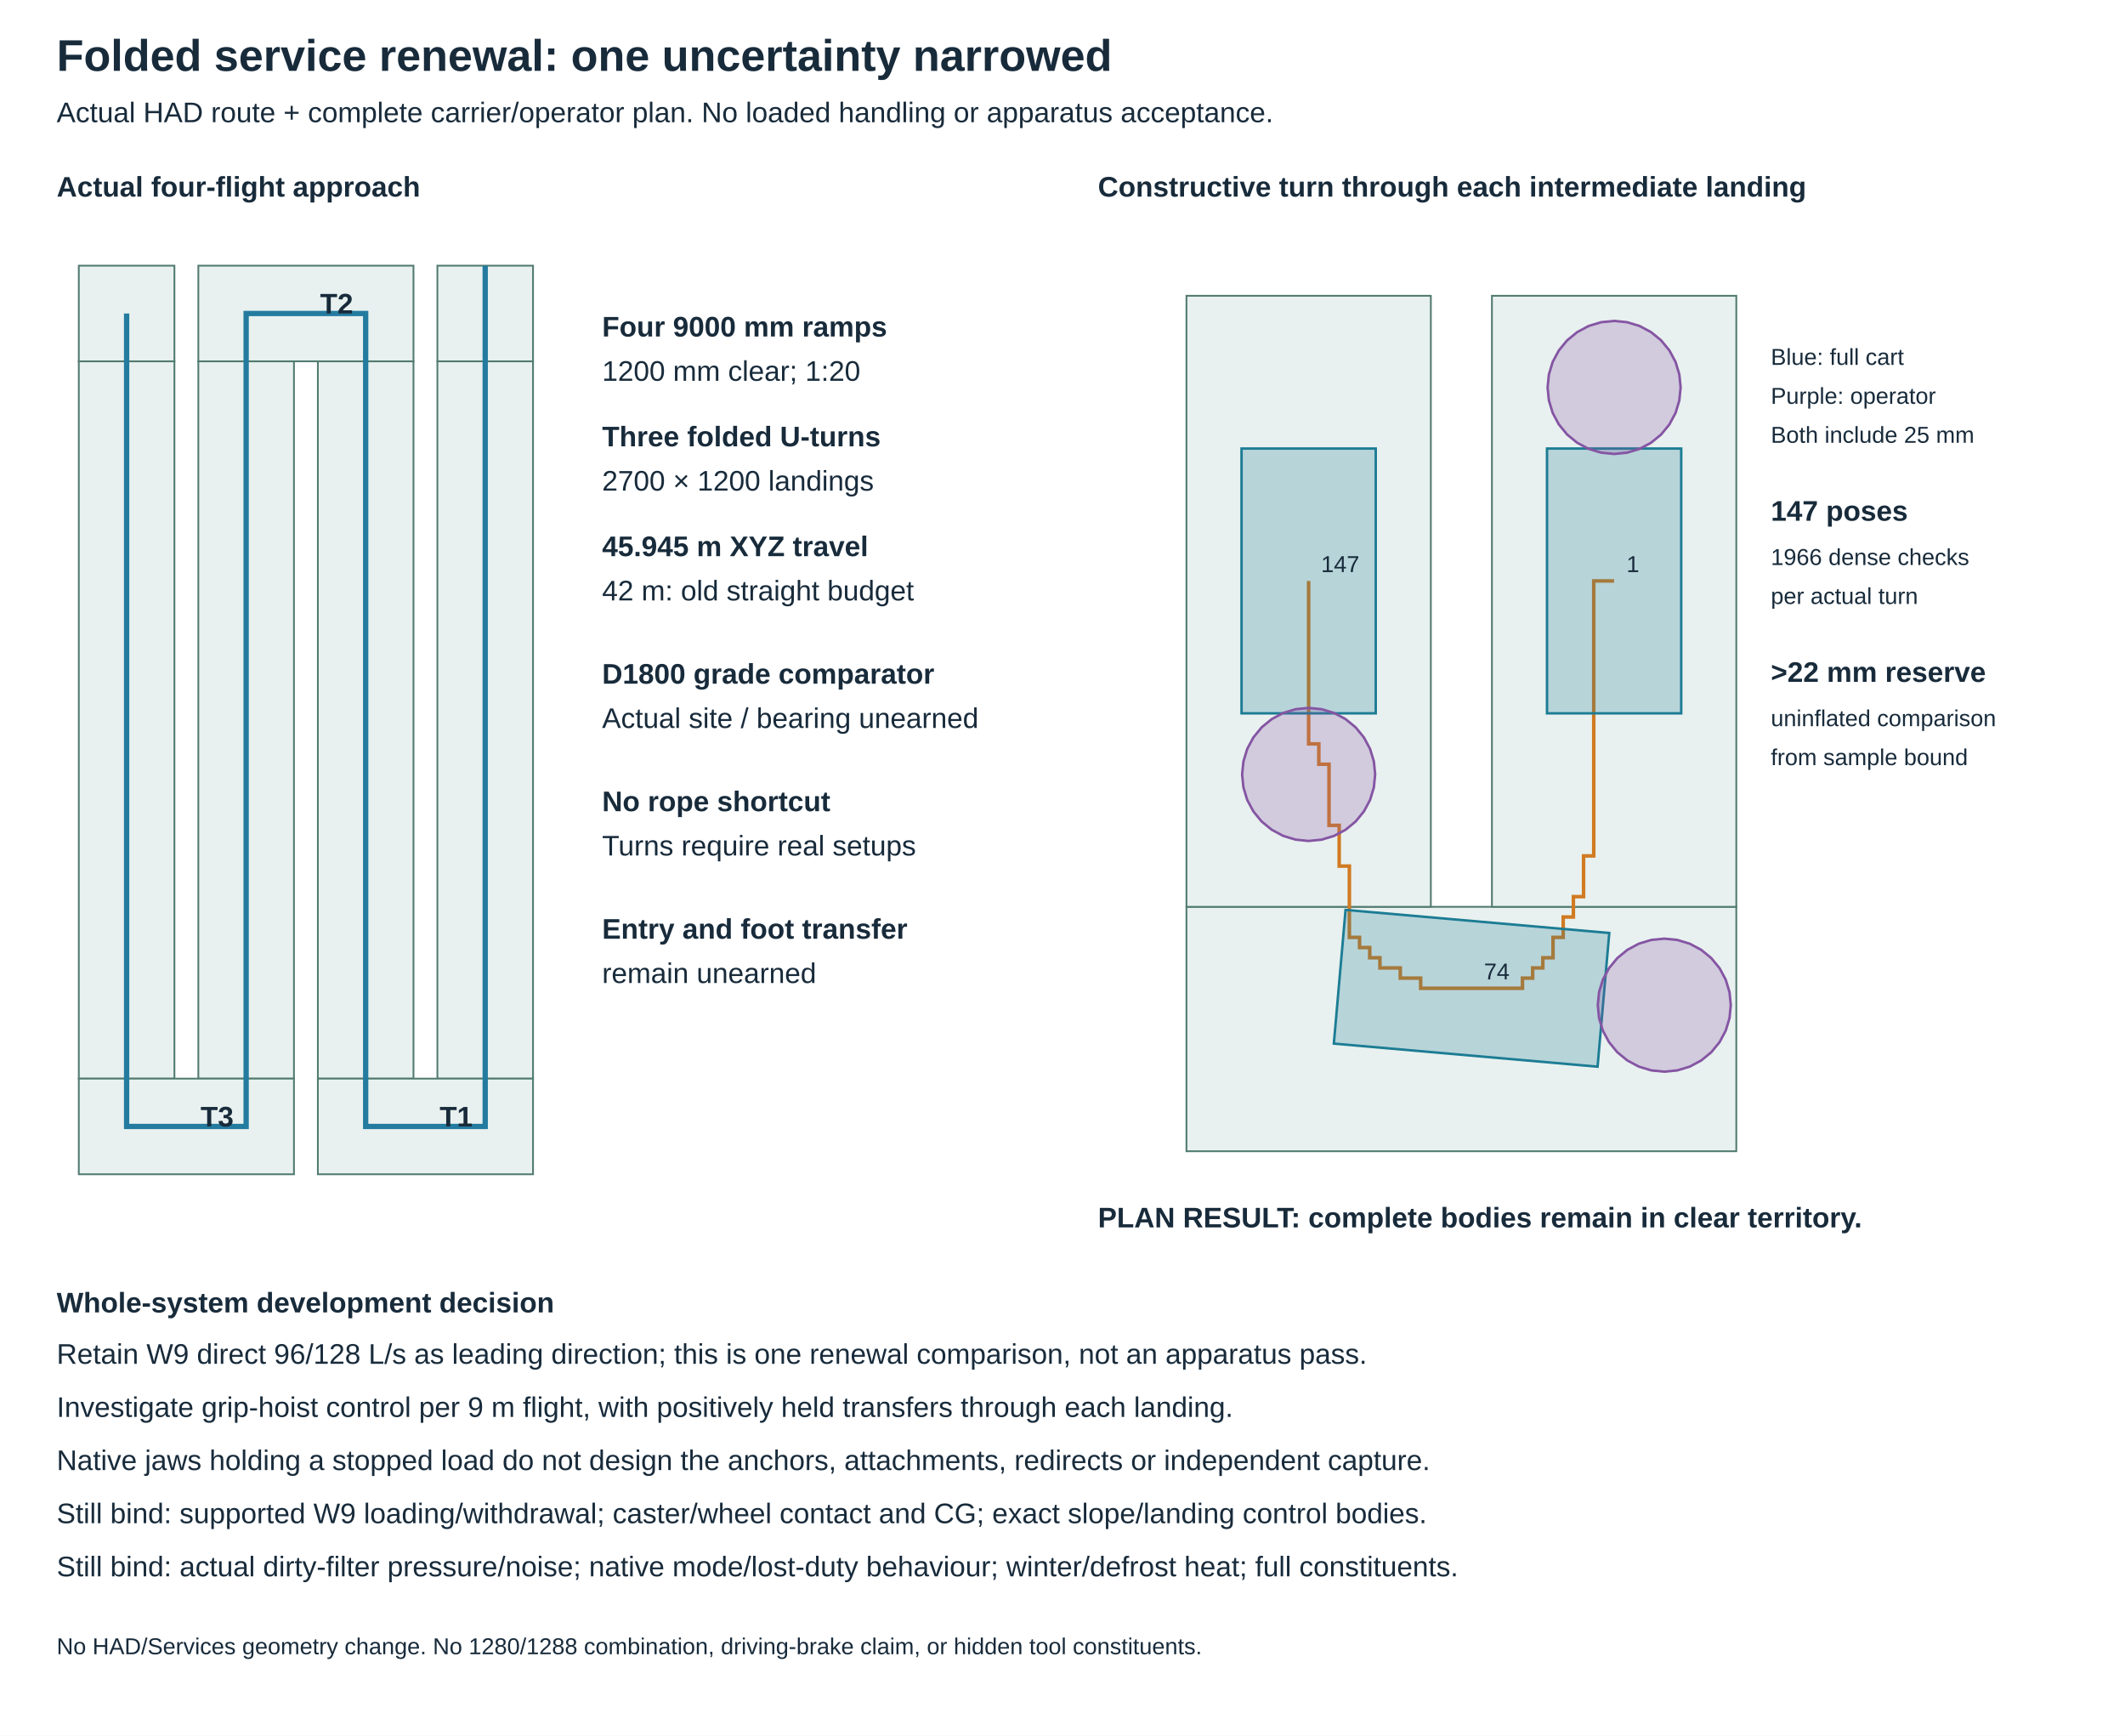
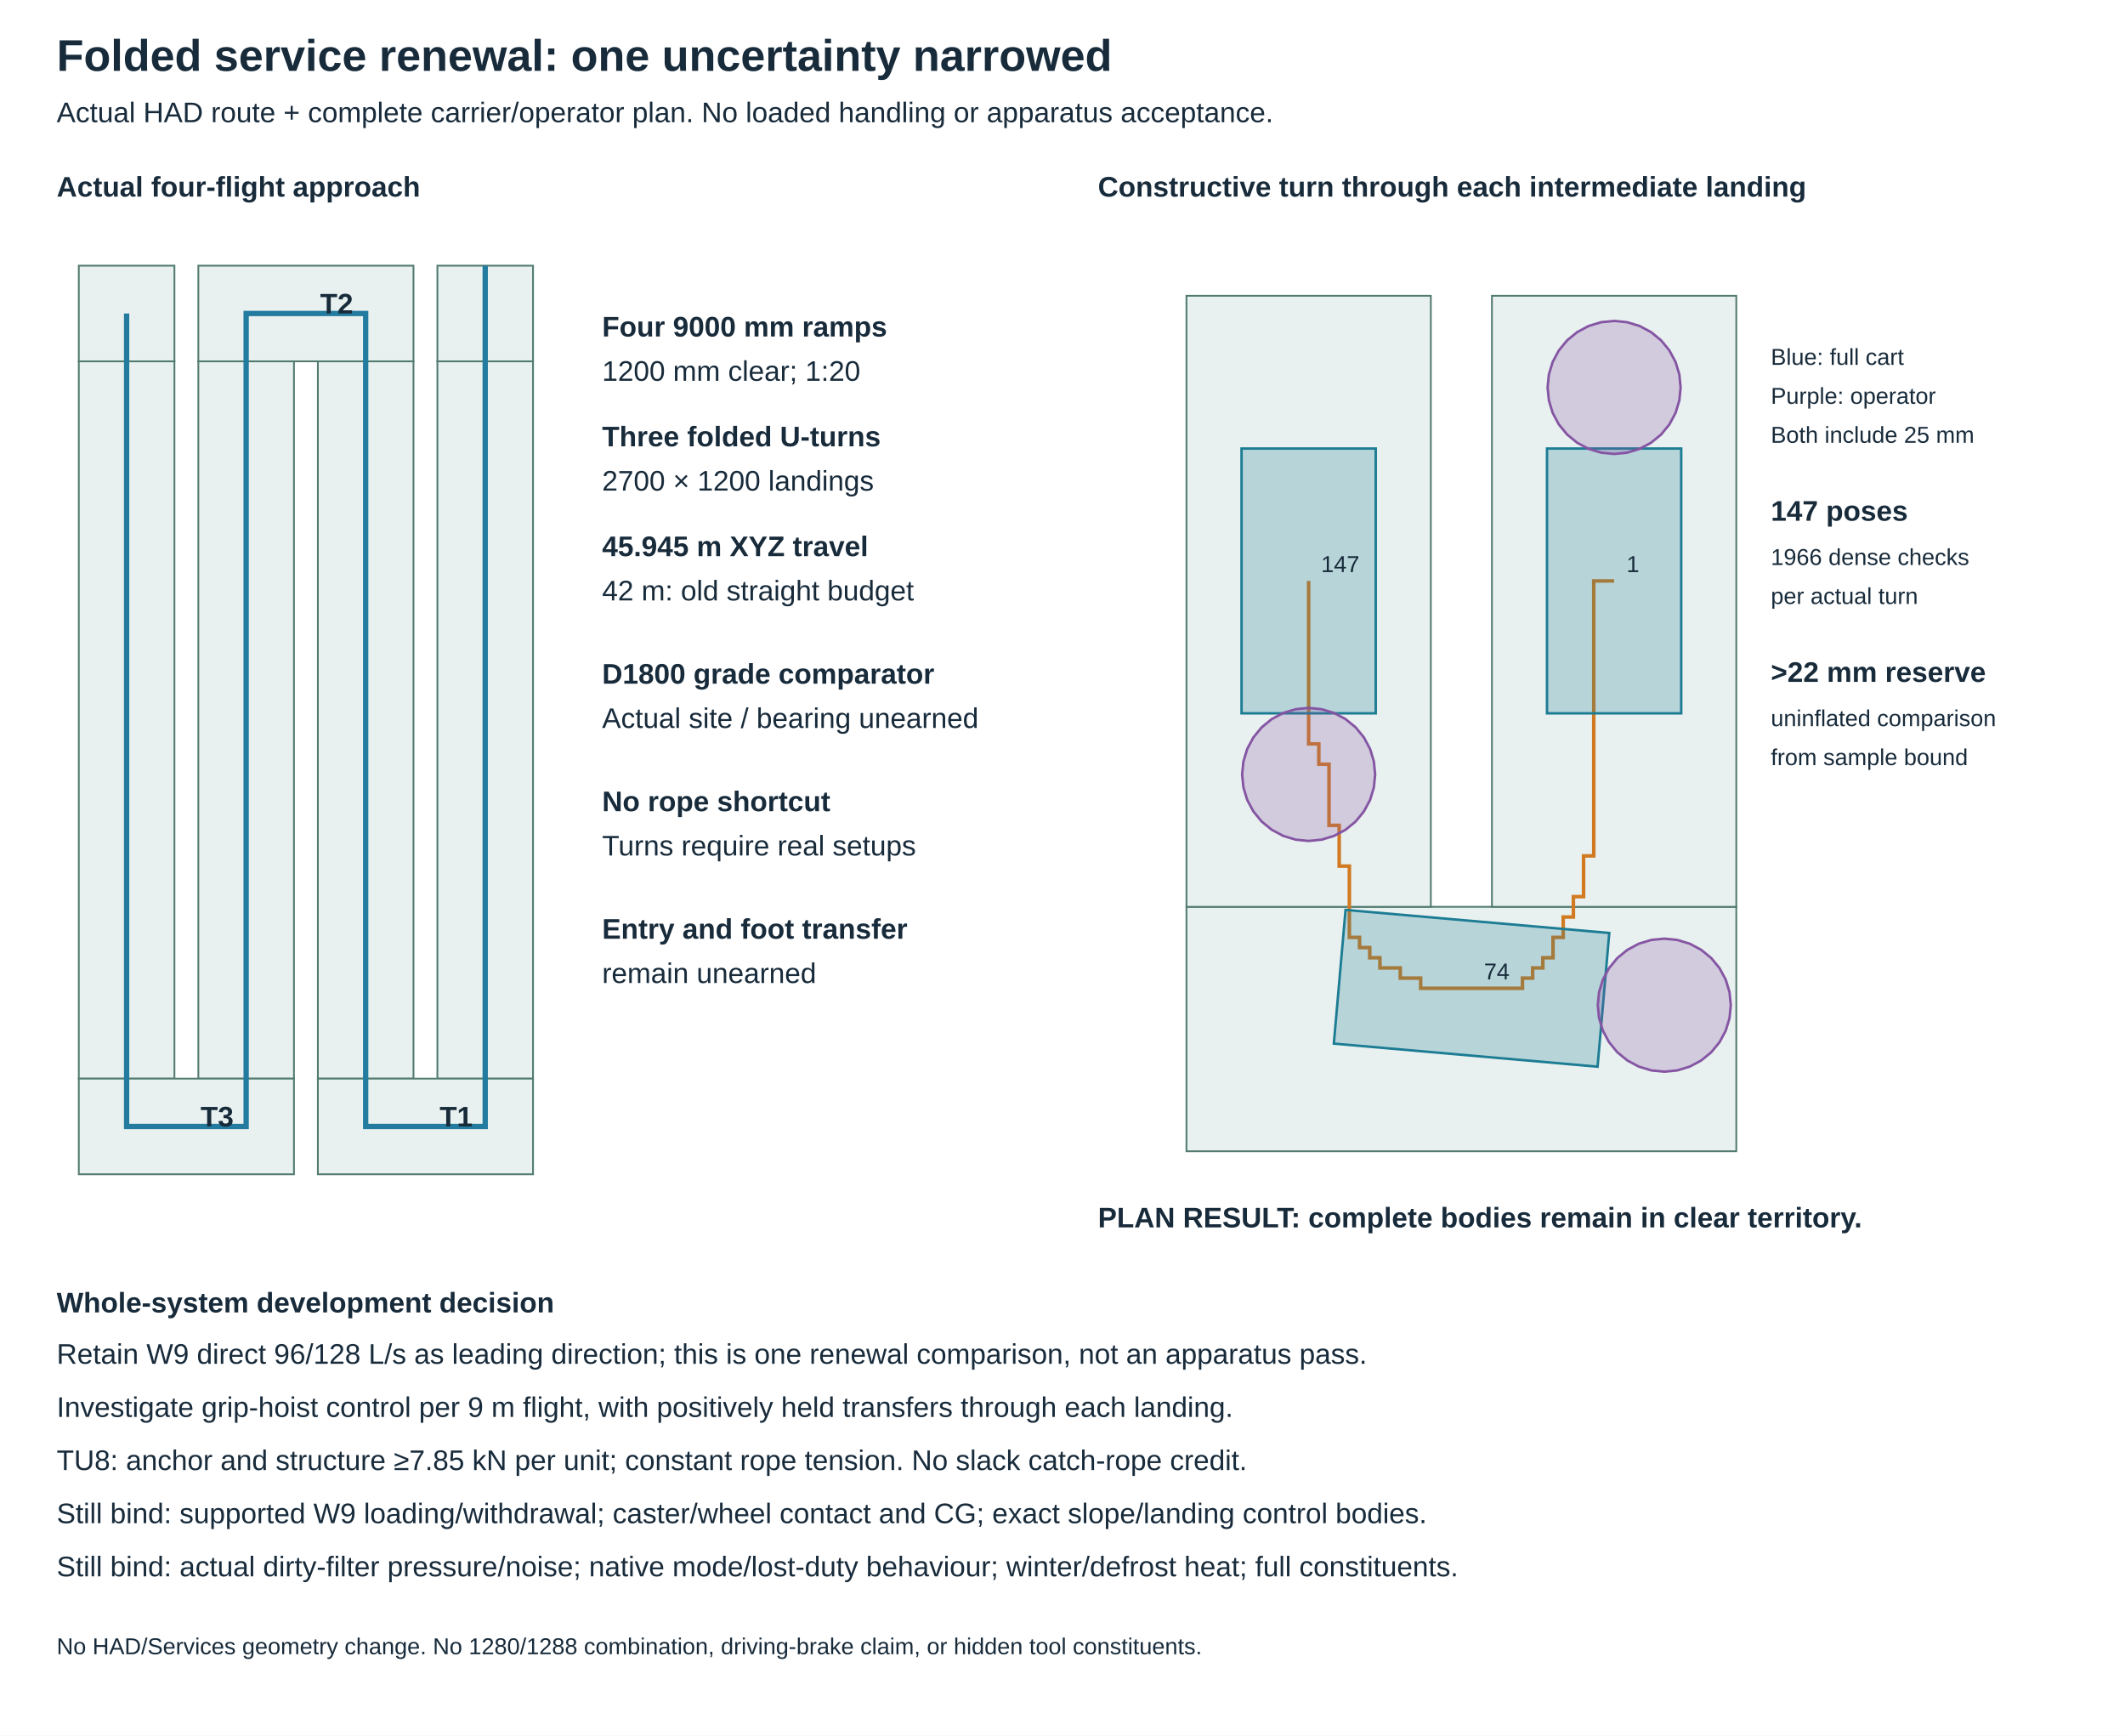
<svg xmlns="http://www.w3.org/2000/svg" width="1200" height="980" viewBox="0 0 1200 980">
  <style>text{font-family:Arial,sans-serif;fill:#182b3b;font-size:16px}.h{font-size:25px;font-weight:bold}.s{font-size:13px}.b{font-weight:bold}</style>
  <rect width="1200" height="980" fill="#fff" />
  <text x="32" y="40" class="h">Folded service renewal: one uncertainty narrowed</text>
  <text x="32" y="69" class="">Actual HAD route + complete carrier/operator plan. No loaded handling or apparatus acceptance.</text>
  <text x="32" y="111" class="b">Actual four-flight approach</text>
  <text x="620" y="111" class="b">Constructive turn through each intermediate landing</text>
  <rect x="247.0" y="204.0" width="54.0" height="405.0" fill="#e8f1ef" stroke="#527b70" />
  <rect x="179.5" y="204.0" width="54.0" height="405.0" fill="#e8f1ef" stroke="#527b70" />
  <rect x="112.0" y="204.0" width="54.0" height="405.0" fill="#e8f1ef" stroke="#527b70" />
  <rect x="44.5" y="204.0" width="54.0" height="405.0" fill="#e8f1ef" stroke="#527b70" />
  <rect x="247.0" y="150.0" width="54.0" height="54.0" fill="#e8f1ef" stroke="#527b70" />
  <rect x="179.5" y="609.0" width="121.5" height="54.0" fill="#e8f1ef" stroke="#527b70" />
  <rect x="112.0" y="150.0" width="121.5" height="54.0" fill="#e8f1ef" stroke="#527b70" />
  <rect x="44.5" y="609.0" width="121.5" height="54.0" fill="#e8f1ef" stroke="#527b70" />
  <rect x="44.5" y="150.0" width="54.0" height="54.0" fill="#e8f1ef" stroke="#527b70" />
  <polyline points="274.00,150.00 274.00,177.00 274.00,204.00 274.00,609.00 274.00,636.00 206.50,636.00 206.50,609.00 206.50,204.00 206.50,177.00 139.00,177.00 139.00,204.00 139.00,609.00 139.00,636.00 71.50,636.00 71.50,609.00 71.50,204.00 71.50,177.00" fill="none" stroke="#247ba0" stroke-width="3" />
  <text x="248.25" y="636.0" class="b">T1</text>
  <text x="180.75" y="177.0" class="b">T2</text>
  <text x="113.25" y="636.0" class="b">T3</text>
  <text x="340" y="190" class="b">Four 9000 mm ramps</text>
  <text x="340" y="215" class="">1200 mm clear; 1:20</text>
  <text x="340" y="252" class="b">Three folded U-turns</text>
  <text x="340" y="277" class="">2700 × 1200 landings</text>
  <text x="340" y="314" class="b">45.945 m XYZ travel</text>
  <text x="340" y="339" class="">42 m: old straight budget</text>
  <text x="340" y="386" class="b">D1800 grade comparator</text>
  <text x="340" y="411" class="">Actual site / bearing unearned</text>
  <text x="340" y="458" class="b">No rope shortcut</text>
  <text x="340" y="483" class="">Turns require real setups</text>
  <text x="340" y="530" class="b">Entry and foot transfer</text>
  <text x="340" y="555" class="">remain unearned</text>
  <rect x="670.0" y="512.0" width="310.5" height="138.0" fill="#e8f1ef" stroke="#527b70" />
  <rect x="670.0" y="167.0" width="138.0" height="345.0" fill="#e8f1ef" stroke="#527b70" />
  <rect x="842.5" y="167.0" width="138.0" height="345.0" fill="#e8f1ef" stroke="#527b70" />
  <polyline points="911.50,328.00 905.75,328.00 900.00,328.00 900.00,328.00 900.00,328.00 900.00,328.00 900.00,333.75 900.00,339.50 900.00,345.25 900.00,351.00 900.00,356.75 900.00,362.50 900.00,368.25 900.00,374.00 900.00,379.75 900.00,385.50 900.00,391.25 900.00,397.00 900.00,402.75 900.00,408.50 900.00,414.25 900.00,420.00 900.00,425.75 900.00,431.50 900.00,437.25 900.00,443.00 900.00,448.75 900.00,454.50 900.00,460.25 900.00,466.00 900.00,466.00 900.00,471.75 900.00,477.50 900.00,483.25 894.25,483.25 894.25,489.00 894.25,494.75 894.25,494.75 894.25,500.50 894.25,506.25 888.50,506.25 888.50,512.00 888.50,517.75 882.75,517.75 882.75,523.50 882.75,523.50 882.75,529.25 877.00,529.25 877.00,529.25 877.00,535.00 877.00,540.75 871.25,540.75 871.25,540.75 871.25,546.50 865.50,546.50 865.50,546.50 865.50,552.25 859.75,552.25 859.75,558.00 854.00,558.00 854.00,558.00 848.25,558.00 848.25,558.00 848.25,558.00 842.50,558.00 842.50,558.00 836.75,558.00 836.75,558.00 836.75,558.00 831.00,558.00 831.00,558.00 831.00,558.00 831.00,558.00 831.00,558.00 831.00,558.00 831.00,558.00 825.25,558.00 819.50,558.00 819.50,558.00 813.75,558.00 813.75,558.00 808.00,558.00 802.25,558.00 802.25,552.25 796.50,552.25 796.50,552.25 790.75,552.25 790.75,546.50 790.75,546.50 785.00,546.50 779.25,546.50 779.25,540.75 779.25,540.75 773.50,540.75 773.50,535.00 773.50,535.00 767.75,535.00 767.75,529.25 762.00,529.25 762.00,523.50 762.00,523.50 762.00,517.75 762.00,517.75 762.00,517.75 762.00,512.00 762.00,512.00 762.00,506.25 762.00,506.25 762.00,506.25 762.00,500.50 762.00,494.75 762.00,489.00 756.25,489.00 756.25,483.25 756.25,477.50 756.25,471.75 756.25,466.00 750.50,466.00 750.50,460.25 750.50,454.50 750.50,448.75 750.50,443.00 750.50,437.25 750.50,431.50 744.75,431.50 744.75,425.75 744.75,420.00 739.00,420.00 739.00,414.25 739.00,408.50 739.00,402.75 739.00,397.00 739.00,391.25 739.00,385.50 739.00,379.75 739.00,374.00 739.00,368.25 739.00,362.50 739.00,356.75 739.00,351.00 739.00,345.25 739.00,339.50 739.00,333.75 739.00,328.00 739.00,328.00 739.00,328.00 739.00,328.00" fill="none" stroke="#d17a22" stroke-width="2" />
  <polygon points="873.61,253.25 873.61,402.75 949.39,402.75 949.39,253.25" fill="#1c7c94" fill-opacity=".24" stroke="#1c7c94" stroke-width="1.4" />
  <polygon points="949.06,218.75 948.33,211.42 946.20,204.38 942.73,197.89 938.06,192.19 932.36,187.52 925.87,184.05 918.83,181.92 911.50,181.19 904.17,181.92 897.13,184.05 890.64,187.52 884.94,192.19 880.27,197.89 876.80,204.38 874.67,211.42 873.94,218.75 874.67,226.08 876.80,233.12 880.27,239.61 884.94,245.31 890.64,249.98 897.13,253.45 904.17,255.58 911.50,256.31 918.83,255.58 925.87,253.45 932.36,249.98 938.06,245.31 942.73,239.61 946.20,233.12 948.33,226.08" fill="#8555a3" fill-opacity=".24" stroke="#8555a3" stroke-width="1.4" />
  <text x="918.5" y="323.0" class="s">1</text>
  <polygon points="908.77,526.77 759.84,513.74 753.23,589.23 902.16,602.26" fill="#1c7c94" fill-opacity=".24" stroke="#1c7c94" stroke-width="1.4" />
  <polygon points="977.39,567.52 976.67,560.19 974.53,553.15 971.06,546.66 966.39,540.97 960.70,536.30 954.21,532.82 947.16,530.69 939.83,529.97 932.51,530.69 925.46,532.82 918.97,536.30 913.28,540.97 908.61,546.66 905.14,553.15 903.00,560.19 902.28,567.52 903.00,574.85 905.14,581.89 908.61,588.39 913.28,594.08 918.97,598.75 925.46,602.22 932.51,604.36 939.83,605.08 947.16,604.36 954.21,602.22 960.70,598.75 966.39,594.08 971.06,588.39 974.53,581.89 976.67,574.85" fill="#8555a3" fill-opacity=".24" stroke="#8555a3" stroke-width="1.4" />
  <text x="838.0" y="553.0" class="s">74</text>
  <polygon points="776.89,402.75 776.89,253.25 701.11,253.25 701.11,402.75" fill="#1c7c94" fill-opacity=".24" stroke="#1c7c94" stroke-width="1.4" />
  <polygon points="776.56,437.25 775.83,429.92 773.70,422.88 770.23,416.39 765.56,410.69 759.86,406.02 753.37,402.55 746.33,400.42 739.00,399.69 731.67,400.42 724.63,402.55 718.14,406.02 712.44,410.69 707.77,416.39 704.30,422.88 702.17,429.92 701.44,437.25 702.17,444.58 704.30,451.62 707.77,458.11 712.44,463.81 718.14,468.48 724.63,471.95 731.67,474.08 739.00,474.81 746.33,474.08 753.37,471.95 759.86,468.48 765.56,463.81 770.23,458.11 773.70,451.62 775.83,444.58" fill="#8555a3" fill-opacity=".24" stroke="#8555a3" stroke-width="1.4" />
  <text x="746.0" y="323.0" class="s">147</text>
  <text x="1000" y="206" class="s">Blue: full cart</text>
  <text x="1000" y="228" class="s">Purple: operator</text>
  <text x="1000" y="250" class="s">Both include 25 mm</text>
  <text x="1000" y="294" class="b">147 poses</text>
  <text x="1000" y="319" class="s">1966 dense checks</text>
  <text x="1000" y="341" class="s">per actual turn</text>
  <text x="1000" y="385" class="b">&gt;22 mm reserve</text>
  <text x="1000" y="410" class="s">uninflated comparison</text>
  <text x="1000" y="432" class="s">from sample bound</text>
  <text x="620" y="693" class="b">PLAN RESULT: complete bodies remain in clear territory.</text>
  <text x="32" y="741" class="b">Whole-system development decision</text>
  <text x="32" y="770" class="">Retain W9 direct 96/128 L/s as leading direction; this is one renewal comparison, not an apparatus pass.</text>
  <text x="32" y="800" class="">Investigate grip-hoist control per 9 m flight, with positively held transfers through each landing.</text>
-   <text x="32" y="830" class="">Native jaws holding a stopped load do not design the anchors, attachments, redirects or independent capture.</text>
+   <text x="32" y="830" class="">TU8: anchor and structure ≥7.85 kN per unit; constant rope tension. No slack catch-rope credit.</text>
  <text x="32" y="860" class="">Still bind: supported W9 loading/withdrawal; caster/wheel contact and CG; exact slope/landing control bodies.</text>
  <text x="32" y="890" class="">Still bind: actual dirty-filter pressure/noise; native mode/lost-duty behaviour; winter/defrost heat; full constituents.</text>
  <text x="32" y="934" class="s">No HAD/Services geometry change. No 1280/1288 combination, driving-brake claim, or hidden tool constituents.</text>
</svg>
